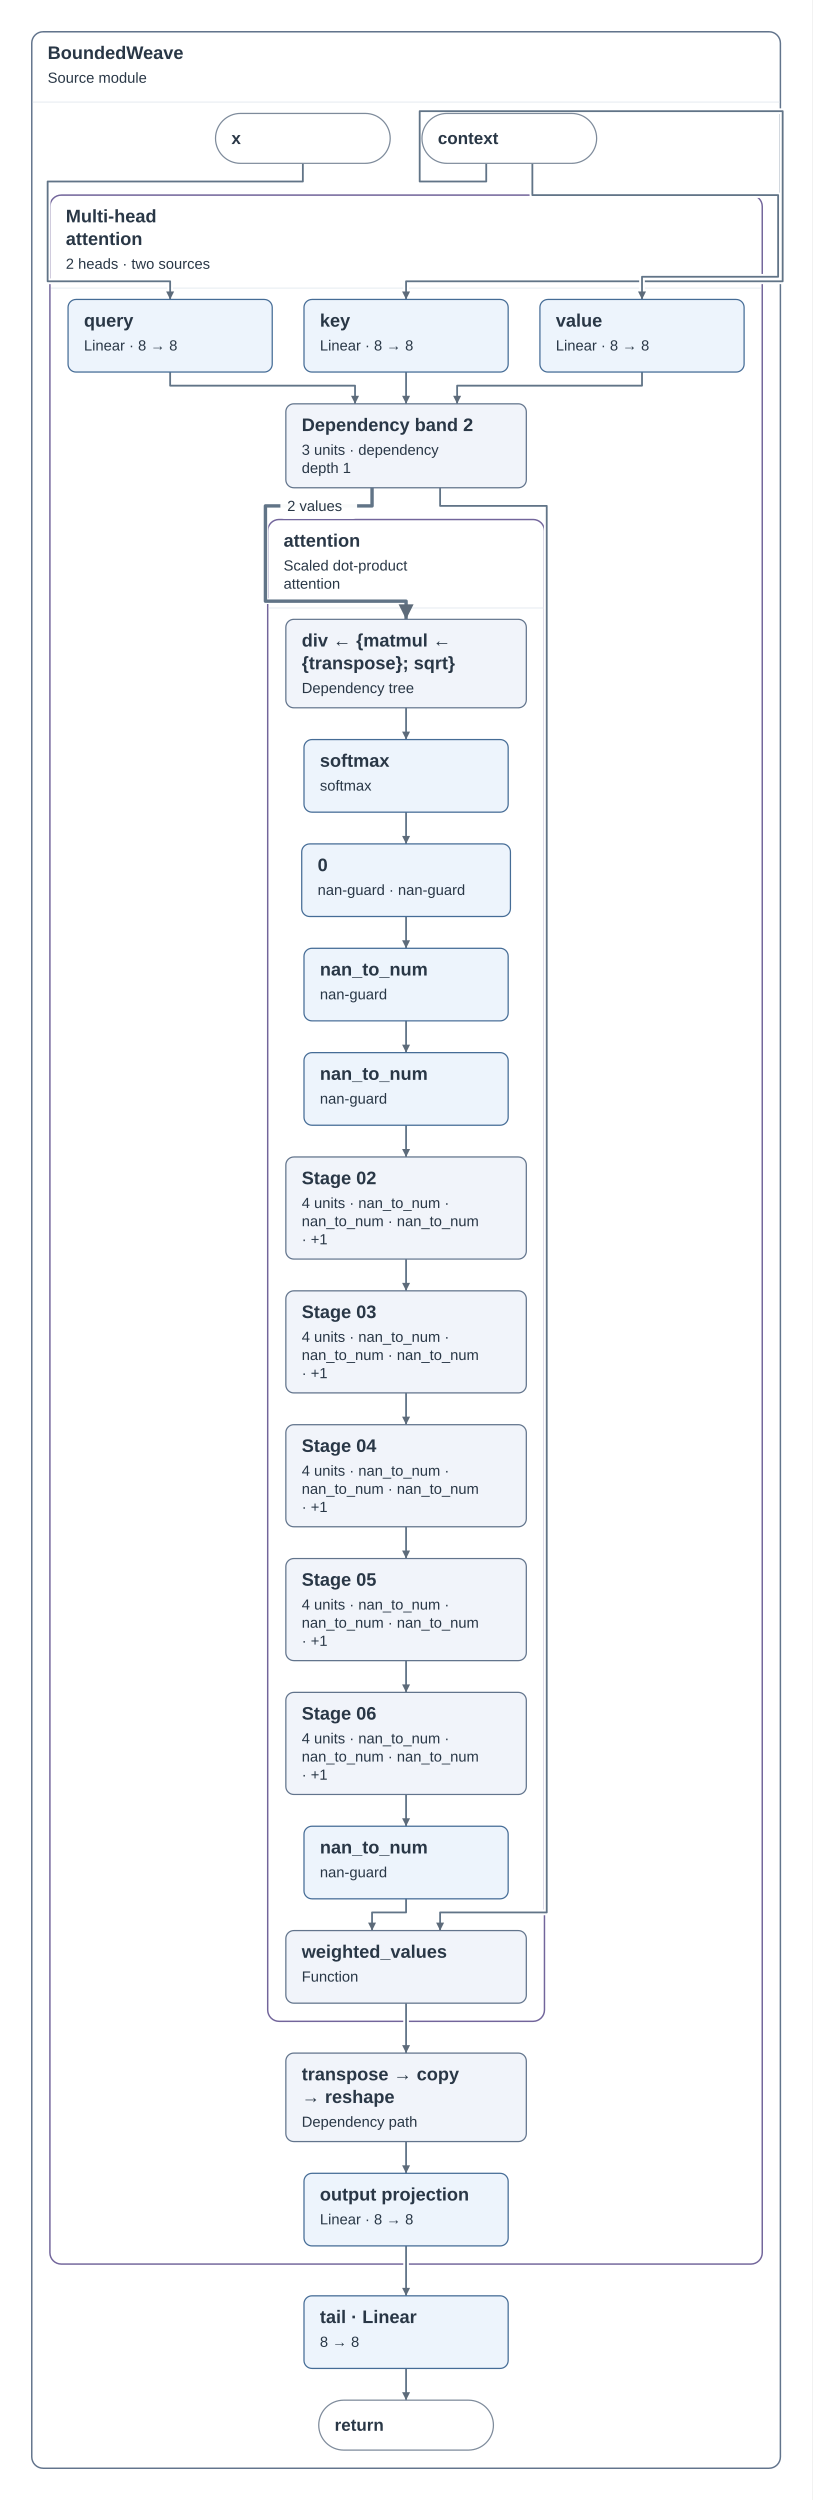
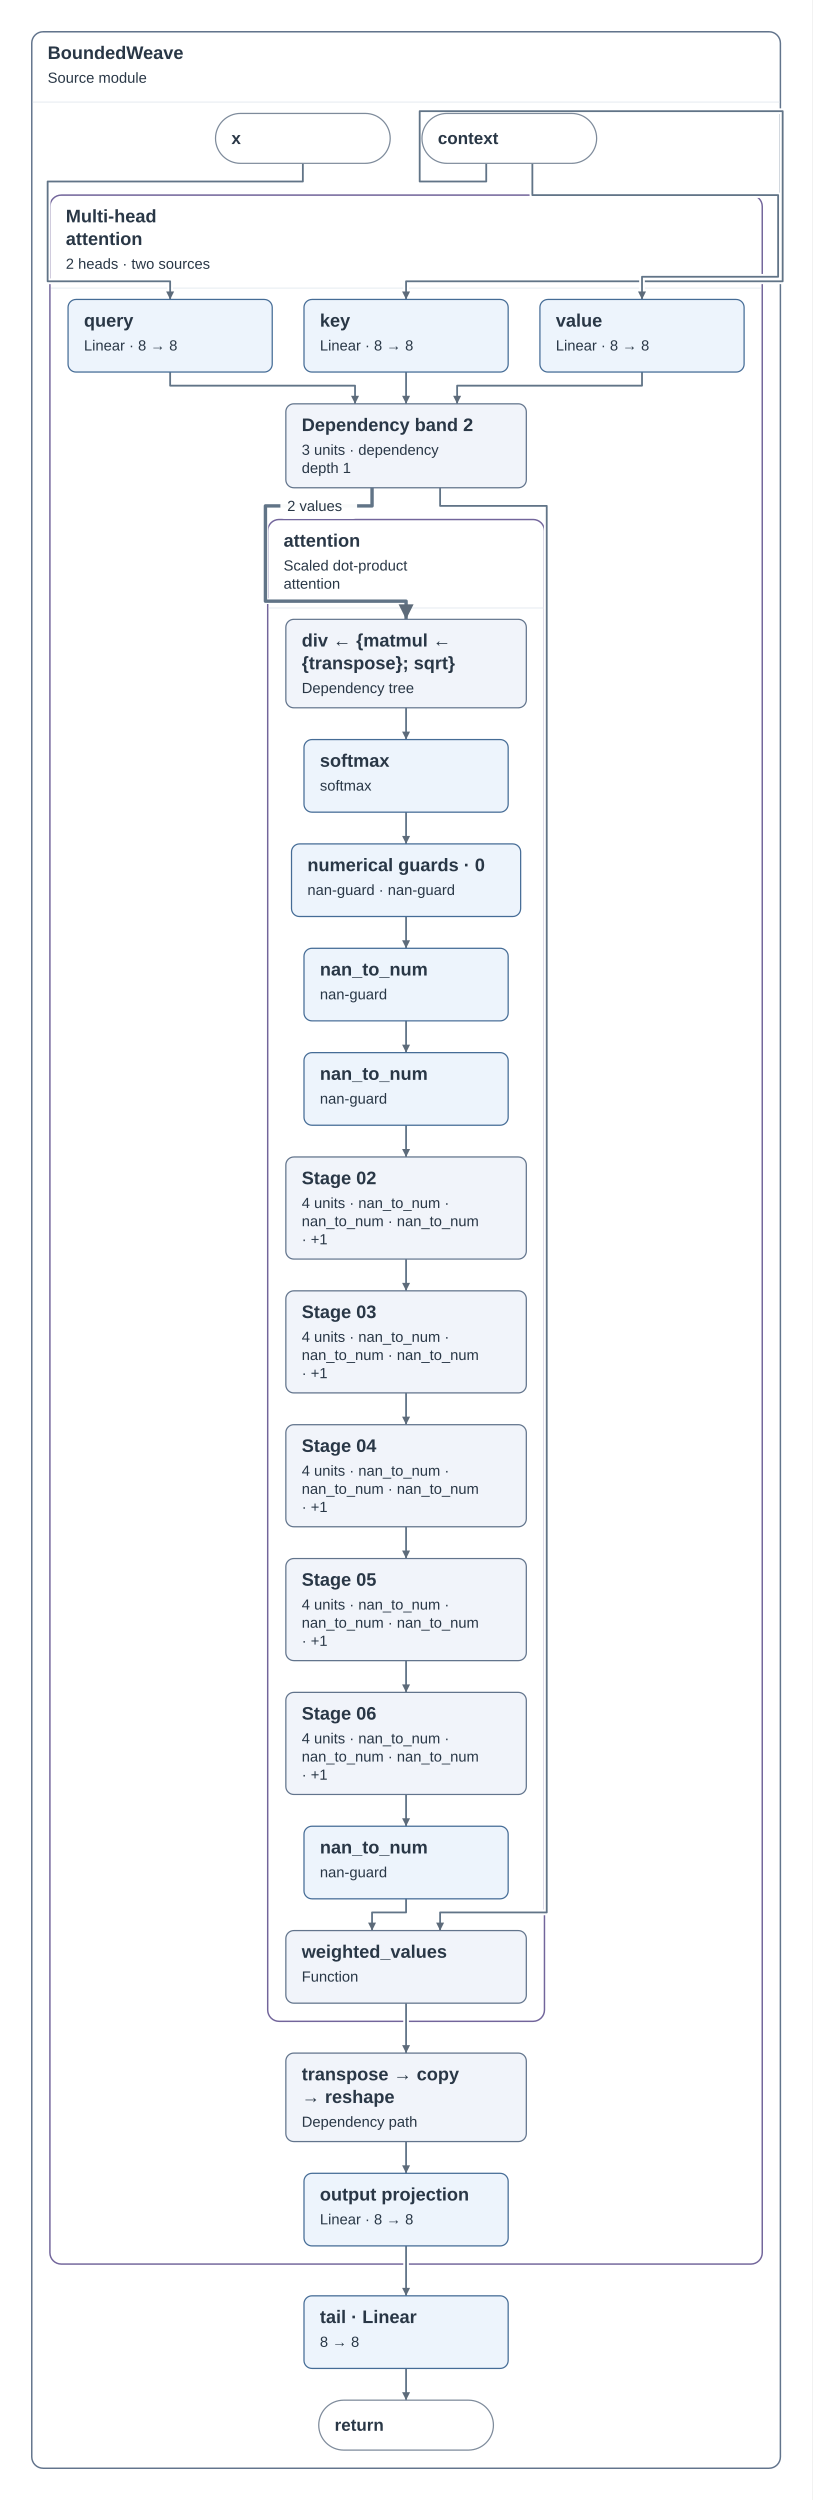
<svg xmlns="http://www.w3.org/2000/svg" class="publication" width="716px" height="2204px" viewBox="4 2 716 2204" role="img" aria-label="BoundedWeave">
  <style>.publication text{font-family:Arial,'Noto Sans SC',sans-serif;fill:#293746} .paper-edge{fill:none;stroke-width:1.6;stroke-linecap:round;stroke-linejoin:round;opacity:1;stroke-dasharray:none}.paper-edge-halo{fill:none;stroke:white;stroke-width:5;stroke-linejoin:round;pointer-events:none}.paper-edge.control{stroke-dasharray:5 4}.paper-port-label{font-size:13px;font-weight:500;fill:#526170}.paper-title{font-weight:600}.paper-caption{fill:#66717f;font-size:13px}</style>
  <defs>
    <marker id="paper-arrow" viewBox="0 0 10 10" refX="9" refY="5" markerWidth="5.5" markerHeight="5.5" orient="auto">
      <path d="M1 1 L9 5 L1 9Z" fill="#5d6b7a" stroke="none" />
    </marker>
  </defs>
  <rect x="4" y="2" width="716" height="2204" fill="#fff" />
  <g id="frames">
    <g class="node" data-node-id="model/81:4:composite:1" data-id="model/81:4:composite:1" transform="translate(32,30)">
      <rect width="660" height="2148" rx="10" fill="#ffffff" stroke="#62748c" stroke-width="1.3" />
      <path d="M1 62 H659" stroke="#e8edf2" fill="none" />
      <text x="14" y="24" font-size="16" class="paper-title">
        <tspan x="14" dy="0">BoundedWeave</tspan>
      </text>
      <text x="14" y="45" class="paper-caption">
        <tspan x="14" dy="0">Source module</tspan>
      </text>
    </g>
    <g class="node" data-node-id="model/81:4:composite:1/68:4:composite:1" data-id="model/81:4:composite:1/68:4:composite:1" transform="translate(48,174)">
      <rect width="628" height="1824" rx="10" fill="#ffffff" stroke="#72659b" stroke-width="1.3" />
      <path d="M1 82 H627" stroke="#e8edf2" fill="none" />
      <text x="14" y="24" font-size="16" class="paper-title">
        <tspan x="14" dy="0">Multi-head</tspan>
        <tspan x="14" dy="20">attention</tspan>
      </text>
      <text x="14" y="65" class="paper-caption">
        <tspan x="14" dy="0">2 heads · two sources</tspan>
      </text>
    </g>
    <g class="node" data-node-id="model/81:4:composite:1/68:4:composite:1/44:0:composite:1" data-id="model/81:4:composite:1/68:4:composite:1/44:0:composite:1" transform="translate(240,460)">
      <rect width="244" height="1324" rx="10" fill="#ffffff" stroke="#72659b" stroke-width="1.3" />
      <path d="M1 78 H243" stroke="#e8edf2" fill="none" />
      <text x="14" y="24" font-size="16" class="paper-title">
        <tspan x="14" dy="0">attention</tspan>
      </text>
      <text x="14" y="45" class="paper-caption">
        <tspan x="14" dy="0">Scaled dot-product</tspan>
        <tspan x="14" dy="16">attention</tspan>
      </text>
    </g>
  </g>
  <g id="edges">
    <path class="paper-edge-halo" d="M271,146 L271,162 L46,162 L46,250 L154,250 L154,266" />
    <path class="edge paper-edge " data-edge-id="e00004" data-route-valid="true" data-canonical-source="model/81:4:composite:1/68:4:composite:1/68:22:interface:1" data-canonical-target="model/81:4:composite:1/68:4:composite:1/69:24:compute:1" data-source-port="out" data-target-port="arg:0" data-semantic-bindings="[{&quot;constraint&quot;:&quot;constraint:relation:linear-transform:model/81:4:composite:1/68:4:composite:1/69:24:compute:1&quot;,&quot;edge&quot;:&quot;e00004&quot;,&quot;role&quot;:&quot;input&quot;}]" d="M271,146 L271,162 L46,162 L46,250 L154,250 L154,266" stroke="#617487" marker-end="url(#paper-arrow)" />
    <path class="paper-edge-halo" d="M154,330 L154,342 L317,342 L317,358" />
    <path class="edge paper-edge " data-edge-id="e00005" data-route-valid="true" data-canonical-source="model/81:4:composite:1/68:4:composite:1/69:24:compute:1" data-canonical-target="model/81:4:composite:1/68:4:composite:1/60:4:composite:1/60:21:interface:1" data-source-port="out" data-target-port="x" data-semantic-bindings="[]" d="M154,330 L154,342 L317,342 L317,358" stroke="#617487" marker-end="url(#paper-arrow)" />
    <path class="paper-edge-halo" d="M432.667,146 L432.667,162 L374,162 L374,100 L694,100 L694,250 L362,250 L362,266" />
    <path class="edge paper-edge " data-edge-id="e00020" data-route-valid="true" data-canonical-source="model/81:4:composite:1/68:4:composite:1/68:25:interface:1" data-canonical-target="model/81:4:composite:1/68:4:composite:1/70:24:compute:1" data-source-port="out" data-target-port="arg:0" data-semantic-bindings="[{&quot;constraint&quot;:&quot;constraint:relation:linear-transform:model/81:4:composite:1/68:4:composite:1/70:24:compute:1&quot;,&quot;edge&quot;:&quot;e00020&quot;,&quot;role&quot;:&quot;input&quot;},{&quot;constraint&quot;:&quot;constraint:relation:source-uses:model/81:4:composite:1/81:25:interface:1&quot;,&quot;edge&quot;:&quot;e00020&quot;,&quot;role&quot;:&quot;input&quot;}]" d="M432.667,146 L432.667,162 L374,162 L374,100 L694,100 L694,250 L362,250 L362,266" stroke="#617487" marker-end="url(#paper-arrow)" />
    <path class="paper-edge-halo" d="M362,330 L362,358" />
    <path class="edge paper-edge " data-edge-id="e00021" data-route-valid="true" data-canonical-source="model/81:4:composite:1/68:4:composite:1/70:24:compute:1" data-canonical-target="model/81:4:composite:1/68:4:composite:1/60:4:composite:2/60:21:interface:1" data-source-port="out" data-target-port="x" data-semantic-bindings="[]" d="M362,330 L362,358" stroke="#617487" marker-end="url(#paper-arrow)" />
    <path class="paper-edge-halo" d="M473.333,146 L473.333,174 L690,174 L690,246 L570,246 L570,266" />
    <path class="edge paper-edge " data-edge-id="e00036" data-route-valid="true" data-canonical-source="model/81:4:composite:1/68:4:composite:1/68:34:interface:1" data-canonical-target="model/81:4:composite:1/68:4:composite:1/71:24:compute:1" data-source-port="out" data-target-port="arg:0" data-semantic-bindings="[{&quot;constraint&quot;:&quot;constraint:relation:linear-transform:model/81:4:composite:1/68:4:composite:1/71:24:compute:1&quot;,&quot;edge&quot;:&quot;e00036&quot;,&quot;role&quot;:&quot;input&quot;},{&quot;constraint&quot;:&quot;constraint:relation:source-uses:model/81:4:composite:1/81:25:interface:1&quot;,&quot;edge&quot;:&quot;e00036&quot;,&quot;role&quot;:&quot;input&quot;}]" d="M473.333,146 L473.333,174 L690,174 L690,246 L570,246 L570,266" stroke="#617487" marker-end="url(#paper-arrow)" />
    <path class="paper-edge-halo" d="M570,330 L570,342 L407,342 L407,358" />
    <path class="edge paper-edge " data-edge-id="e00037" data-route-valid="true" data-canonical-source="model/81:4:composite:1/68:4:composite:1/71:24:compute:1" data-canonical-target="model/81:4:composite:1/68:4:composite:1/60:4:composite:3/60:21:interface:1" data-source-port="out" data-target-port="x" data-semantic-bindings="[]" d="M570,330 L570,342 L407,342 L407,358" stroke="#617487" marker-end="url(#paper-arrow)" />
    <path class="paper-edge-halo" d="M332,432 L332,448 L238,448 L238,532 L362,532 L362,548" />
    <path class="edge paper-edge " data-edge-id="paper:wire:157f2e1e" data-route-valid="true" data-bundle-members="[&quot;e00054&quot;,&quot;e00055&quot;]" data-bundle-endpoints="[{&quot;id&quot;:&quot;e00054&quot;,&quot;source&quot;:&quot;model/81:4:composite:1/68:4:composite:1/44:0:composite:1/44:19:interface:1&quot;,&quot;target&quot;:&quot;model/81:4:composite:1/68:4:composite:1/44:0:composite:1/7:0:composite:1/7:16:interface:1&quot;},{&quot;id&quot;:&quot;e00055&quot;,&quot;source&quot;:&quot;model/81:4:composite:1/68:4:composite:1/44:0:composite:1/44:22:interface:1&quot;,&quot;target&quot;:&quot;model/81:4:composite:1/68:4:composite:1/44:0:composite:1/7:0:composite:1/7:19:interface:1&quot;}]" style="stroke-width:3" data-source-port="bundle" data-target-port="bundle" data-semantic-bindings="[]" d="M332,432 L332,448 L238,448 L238,532 L362,532 L362,548" stroke="#617487" marker-end="url(#paper-arrow)" />
    <path class="paper-edge-halo" d="M362,626 L362,654" />
    <path class="edge paper-edge " data-edge-id="e00066" data-route-valid="true" data-canonical-source="model/81:4:composite:1/68:4:composite:1/44:0:composite:1/11:0:composite:1/11:22:interface:1" data-canonical-target="model/81:4:composite:1/68:4:composite:1/44:0:composite:1/11:0:composite:1/12:14:compute:1" data-source-port="out" data-target-port="arg:0" data-semantic-bindings="[{&quot;constraint&quot;:&quot;constraint:relation:axis-normalization:model/81:4:composite:1/68:4:composite:1/44:0:composite:1/11:0:composite:1/12:14:compute:1&quot;,&quot;edge&quot;:&quot;e00066&quot;,&quot;role&quot;:&quot;input&quot;}]" d="M362,626 L362,654" stroke="#617487" marker-end="url(#paper-arrow)" />
    <path class="paper-edge-halo" d="M362,718 L362,746" />
    <path class="edge paper-edge " data-edge-id="e00068" data-route-valid="true" data-canonical-source="model/81:4:composite:1/68:4:composite:1/44:0:composite:1/11:0:composite:1/12:4:value-alias:1" data-canonical-target="model/81:4:composite:1/68:4:composite:1/44:0:composite:1/11:0:composite:1/13:14:compute:1" data-source-port="out" data-target-port="arg:0" data-semantic-bindings="[]" d="M362,718 L362,746" stroke="#617487" marker-end="url(#paper-arrow)" />
    <path class="paper-edge-halo" d="M362,810 L362,838" />
    <path class="edge paper-edge " data-edge-id="e00070" data-route-valid="true" data-canonical-source="model/81:4:composite:1/68:4:composite:1/44:0:composite:1/11:0:composite:1/13:4:value-alias:1" data-canonical-target="model/81:4:composite:1/68:4:composite:1/44:0:composite:1/11:0:composite:1/14:14:compute:1" data-source-port="out" data-target-port="arg:0" data-semantic-bindings="[]" d="M362,810 L362,838" stroke="#617487" marker-end="url(#paper-arrow)" />
    <path class="paper-edge-halo" d="M362,902 L362,930" />
    <path class="edge paper-edge " data-edge-id="e00072" data-route-valid="true" data-canonical-source="model/81:4:composite:1/68:4:composite:1/44:0:composite:1/11:0:composite:1/14:4:value-alias:1" data-canonical-target="model/81:4:composite:1/68:4:composite:1/44:0:composite:1/11:0:composite:1/15:14:compute:1" data-source-port="out" data-target-port="arg:0" data-semantic-bindings="[]" d="M362,902 L362,930" stroke="#617487" marker-end="url(#paper-arrow)" />
    <path class="paper-edge-halo" d="M362,994 L362,1022" />
    <path class="edge paper-edge " data-edge-id="e00074" data-route-valid="true" data-canonical-source="model/81:4:composite:1/68:4:composite:1/44:0:composite:1/11:0:composite:1/15:4:value-alias:1" data-canonical-target="model/81:4:composite:1/68:4:composite:1/44:0:composite:1/11:0:composite:1/16:14:compute:1" data-source-port="out" data-target-port="arg:0" data-semantic-bindings="[]" d="M362,994 L362,1022" stroke="#617487" marker-end="url(#paper-arrow)" />
    <path class="paper-edge-halo" d="M362,1112 L362,1140" />
    <path class="edge paper-edge " data-edge-id="e00082" data-route-valid="true" data-canonical-source="model/81:4:composite:1/68:4:composite:1/44:0:composite:1/11:0:composite:1/19:4:value-alias:1" data-canonical-target="model/81:4:composite:1/68:4:composite:1/44:0:composite:1/11:0:composite:1/20:14:compute:1" data-source-port="out" data-target-port="arg:0" data-semantic-bindings="[]" d="M362,1112 L362,1140" stroke="#617487" marker-end="url(#paper-arrow)" />
    <path class="paper-edge-halo" d="M362,1230 L362,1258" />
    <path class="edge paper-edge " data-edge-id="e00090" data-route-valid="true" data-canonical-source="model/81:4:composite:1/68:4:composite:1/44:0:composite:1/11:0:composite:1/23:4:value-alias:1" data-canonical-target="model/81:4:composite:1/68:4:composite:1/44:0:composite:1/11:0:composite:1/24:14:compute:1" data-source-port="out" data-target-port="arg:0" data-semantic-bindings="[]" d="M362,1230 L362,1258" stroke="#617487" marker-end="url(#paper-arrow)" />
    <path class="paper-edge-halo" d="M362,1348 L362,1376" />
    <path class="edge paper-edge " data-edge-id="e00098" data-route-valid="true" data-canonical-source="model/81:4:composite:1/68:4:composite:1/44:0:composite:1/11:0:composite:1/27:4:value-alias:1" data-canonical-target="model/81:4:composite:1/68:4:composite:1/44:0:composite:1/11:0:composite:1/28:14:compute:1" data-source-port="out" data-target-port="arg:0" data-semantic-bindings="[]" d="M362,1348 L362,1376" stroke="#617487" marker-end="url(#paper-arrow)" />
    <path class="paper-edge-halo" d="M362,1466 L362,1494" />
    <path class="edge paper-edge " data-edge-id="e00106" data-route-valid="true" data-canonical-source="model/81:4:composite:1/68:4:composite:1/44:0:composite:1/11:0:composite:1/31:4:value-alias:1" data-canonical-target="model/81:4:composite:1/68:4:composite:1/44:0:composite:1/11:0:composite:1/32:14:compute:1" data-source-port="out" data-target-port="arg:0" data-semantic-bindings="[]" d="M362,1466 L362,1494" stroke="#617487" marker-end="url(#paper-arrow)" />
    <path class="paper-edge-halo" d="M362,1584 L362,1612" />
    <path class="edge paper-edge " data-edge-id="e00114" data-route-valid="true" data-canonical-source="model/81:4:composite:1/68:4:composite:1/44:0:composite:1/11:0:composite:1/35:4:value-alias:1" data-canonical-target="model/81:4:composite:1/68:4:composite:1/44:0:composite:1/11:0:composite:1/36:14:compute:1" data-source-port="out" data-target-port="arg:0" data-semantic-bindings="[]" d="M362,1584 L362,1612" stroke="#617487" marker-end="url(#paper-arrow)" />
    <path class="paper-edge-halo" d="M362,1676 L362,1688 L332,1688 L332,1704" />
    <path class="edge paper-edge " data-edge-id="e00118" data-route-valid="true" data-canonical-source="model/81:4:composite:1/68:4:composite:1/44:0:composite:1/46:4:value-alias:1" data-canonical-target="model/81:4:composite:1/68:4:composite:1/44:0:composite:1/40:0:composite:1/40:20:interface:1" data-source-port="out" data-target-port="weights" data-semantic-bindings="[]" d="M362,1676 L362,1688 L332,1688 L332,1704" stroke="#617487" marker-end="url(#paper-arrow)" />
    <path class="paper-edge-halo" d="M392,432 L392,448 L486,448 L486,1688 L392,1688 L392,1704" />
    <path class="edge paper-edge " data-edge-id="e00119" data-route-valid="true" data-canonical-source="model/81:4:composite:1/68:4:composite:1/44:0:composite:1/44:25:interface:1" data-canonical-target="model/81:4:composite:1/68:4:composite:1/44:0:composite:1/40:0:composite:1/40:29:interface:1" data-source-port="out" data-target-port="values" data-semantic-bindings="[]" d="M392,432 L392,448 L486,448 L486,1688 L392,1688 L392,1704" stroke="#617487" marker-end="url(#paper-arrow)" />
    <path class="paper-edge-halo" d="M362,1768 L362,1812" />
    <path class="edge paper-edge " data-edge-id="e00124" data-route-valid="true" data-canonical-source="model/81:4:composite:1/68:4:composite:1/44:0:composite:1/47:4:interface:1" data-canonical-target="model/81:4:composite:1/68:4:composite:1/64:4:composite:1/64:22:interface:1" data-source-port="out" data-target-port="x" data-semantic-bindings="[]" d="M362,1768 L362,1812" stroke="#617487" marker-end="url(#paper-arrow)" />
    <path class="paper-edge-halo" d="M362,1890 L362,1918" />
    <path class="edge paper-edge " data-edge-id="e00140" data-route-valid="true" data-canonical-source="model/81:4:composite:1/68:4:composite:1/64:4:composite:1/66:8:interface:1" data-canonical-target="model/81:4:composite:1/68:4:composite:1/72:15:compute:1" data-source-port="out" data-target-port="arg:0" data-semantic-bindings="[{&quot;constraint&quot;:&quot;constraint:relation:linear-transform:model/81:4:composite:1/68:4:composite:1/72:15:compute:1&quot;,&quot;edge&quot;:&quot;e00140&quot;,&quot;role&quot;:&quot;input&quot;}]" d="M362,1890 L362,1918" stroke="#617487" marker-end="url(#paper-arrow)" />
    <path class="paper-edge-halo" d="M362,1982 L362,2026" />
    <path class="edge paper-edge " data-edge-id="e00143" data-route-valid="true" data-canonical-source="model/81:4:composite:1/68:4:composite:1/72:8:interface:1" data-canonical-target="model/81:4:composite:1/82:15:compute:1" data-source-port="out" data-target-port="arg:0" data-semantic-bindings="[{&quot;constraint&quot;:&quot;constraint:relation:linear-transform:model/81:4:composite:1/82:15:compute:1&quot;,&quot;edge&quot;:&quot;e00143&quot;,&quot;role&quot;:&quot;input&quot;}]" d="M362,1982 L362,2026" stroke="#617487" marker-end="url(#paper-arrow)" />
    <path class="paper-edge-halo" d="M362,2090 L362,2118" />
    <path class="edge paper-edge " data-edge-id="e00144" data-route-valid="true" data-canonical-source="model/81:4:composite:1/82:15:compute:1" data-canonical-target="model/81:4:composite:1/82:8:interface:1" data-source-port="out" data-target-port="in" data-semantic-bindings="[]" d="M362,2090 L362,2118" stroke="#617487" marker-end="url(#paper-arrow)" />
  </g>
  <g id="nodes">
    <g class="node" data-node-id="model/81:4:composite:1/81:22:interface:1" data-id="model/81:4:composite:1/81:22:interface:1" transform="translate(194,102)">
      <rect width="154" height="44" rx="22" fill="#ffffff" stroke="#7e8b9b" stroke-width="1.1" />
      <text x="14" y="27" font-size="15" class="paper-title">
        <tspan x="14" dy="0">x</tspan>
      </text>
    </g>
    <g class="node" data-node-id="model/81:4:composite:1/81:25:interface:1" data-id="model/81:4:composite:1/81:25:interface:1" transform="translate(376,102)">
      <rect width="154" height="44" rx="22" fill="#ffffff" stroke="#7e8b9b" stroke-width="1.1" />
      <text x="14" y="27" font-size="15" class="paper-title">
        <tspan x="14" dy="0">context</tspan>
      </text>
    </g>
    <g class="node" data-node-id="model/81:4:composite:1/82:15:compute:1" data-id="model/81:4:composite:1/82:15:compute:1" transform="translate(272,2026)">
      <rect width="180" height="64" rx="7" fill="#edf4fc" stroke="#456c96" stroke-width="1.1" />
      <text x="14" y="24" font-size="16" class="paper-title">
        <tspan x="14" dy="0">tail · Linear</tspan>
      </text>
      <text x="14" y="45" class="paper-caption">
        <tspan x="14" dy="0">8 → 8</tspan>
      </text>
    </g>
    <g class="node" data-node-id="model/81:4:composite:1/82:8:interface:1" data-id="model/81:4:composite:1/82:8:interface:1" transform="translate(285,2118)">
      <rect width="154" height="44" rx="22" fill="#ffffff" stroke="#7e8b9b" stroke-width="1.1" />
      <text x="14" y="27" font-size="15" class="paper-title">
        <tspan x="14" dy="0">return</tspan>
      </text>
    </g>
    <g class="node" data-node-id="model/81:4:composite:1/68:4:composite:1/69:24:compute:1" data-id="model/81:4:composite:1/68:4:composite:1/69:24:compute:1" transform="translate(64,266)">
      <rect width="180" height="64" rx="7" fill="#edf4fc" stroke="#456c96" stroke-width="1.1" />
      <text x="14" y="24" font-size="16" class="paper-title">
        <tspan x="14" dy="0">query</tspan>
      </text>
      <text x="14" y="45" class="paper-caption">
        <tspan x="14" dy="0">Linear · 8 → 8</tspan>
      </text>
    </g>
    <g class="node" data-node-id="model/81:4:composite:1/68:4:composite:1/70:24:compute:1" data-id="model/81:4:composite:1/68:4:composite:1/70:24:compute:1" transform="translate(272,266)">
      <rect width="180" height="64" rx="7" fill="#edf4fc" stroke="#456c96" stroke-width="1.1" />
      <text x="14" y="24" font-size="16" class="paper-title">
        <tspan x="14" dy="0">key</tspan>
      </text>
      <text x="14" y="45" class="paper-caption">
        <tspan x="14" dy="0">Linear · 8 → 8</tspan>
      </text>
    </g>
    <g class="node" data-node-id="model/81:4:composite:1/68:4:composite:1/71:24:compute:1" data-id="model/81:4:composite:1/68:4:composite:1/71:24:compute:1" transform="translate(480,266)">
      <rect width="180" height="64" rx="7" fill="#edf4fc" stroke="#456c96" stroke-width="1.1" />
      <text x="14" y="24" font-size="16" class="paper-title">
        <tspan x="14" dy="0">value</tspan>
      </text>
      <text x="14" y="45" class="paper-caption">
        <tspan x="14" dy="0">Linear · 8 → 8</tspan>
      </text>
    </g>
    <g class="node" data-node-id="model/81:4:composite:1/68:4:composite:1/64:4:composite:1" data-id="model/81:4:composite:1/68:4:composite:1/64:4:composite:1" transform="translate(256,1812)">
      <rect width="212" height="78" rx="7" fill="#f1f4fa" stroke="#62748c" stroke-width="1.1" />
      <text x="14" y="24" font-size="16" class="paper-title">
        <tspan x="14" dy="0">transpose → copy</tspan>
        <tspan x="14" dy="20">→ reshape</tspan>
      </text>
      <text x="14" y="65" class="paper-caption">
        <tspan x="14" dy="0">Dependency path</tspan>
      </text>
    </g>
    <g class="node" data-node-id="model/81:4:composite:1/68:4:composite:1/72:15:compute:1" data-id="model/81:4:composite:1/68:4:composite:1/72:15:compute:1" transform="translate(272,1918)">
      <rect width="180" height="64" rx="7" fill="#edf4fc" stroke="#456c96" stroke-width="1.1" />
      <text x="14" y="24" font-size="16" class="paper-title">
        <tspan x="14" dy="0">output projection</tspan>
      </text>
      <text x="14" y="45" class="paper-caption">
        <tspan x="14" dy="0">Linear · 8 → 8</tspan>
      </text>
    </g>
    <g class="node" data-node-id="paper:dependency-band:2e49a013" data-id="paper:dependency-band:2e49a013" transform="translate(256,358)">
      <rect width="212" height="74" rx="7" fill="#f1f4fa" stroke="#62748c" stroke-width="1.1" />
      <text x="14" y="24" font-size="16" class="paper-title">
        <tspan x="14" dy="0">Dependency band 2</tspan>
      </text>
      <text x="14" y="45" class="paper-caption">
        <tspan x="14" dy="0">3 units · dependency</tspan>
        <tspan x="14" dy="16">depth 1</tspan>
      </text>
    </g>
    <g class="node" data-node-id="model/81:4:composite:1/68:4:composite:1/44:0:composite:1/7:0:composite:1" data-id="model/81:4:composite:1/68:4:composite:1/44:0:composite:1/7:0:composite:1" transform="translate(256,548)">
      <rect width="212" height="78" rx="7" fill="#f1f4fa" stroke="#62748c" stroke-width="1.1" />
      <text x="14" y="24" font-size="16" class="paper-title">
        <tspan x="14" dy="0">div ← {matmul ←</tspan>
        <tspan x="14" dy="20">{transpose}; sqrt}</tspan>
      </text>
      <text x="14" y="65" class="paper-caption">
        <tspan x="14" dy="0">Dependency tree</tspan>
      </text>
    </g>
    <g class="node" data-node-id="model/81:4:composite:1/68:4:composite:1/44:0:composite:1/11:0:composite:1/12:14:compute:1" data-id="model/81:4:composite:1/68:4:composite:1/44:0:composite:1/11:0:composite:1/12:14:compute:1" transform="translate(272,654)">
      <rect width="180" height="64" rx="7" fill="#edf4fc" stroke="#456c96" stroke-width="1.1" />
      <text x="14" y="24" font-size="16" class="paper-title">
        <tspan x="14" dy="0">softmax</tspan>
      </text>
      <text x="14" y="45" class="paper-caption">
        <tspan x="14" dy="0">softmax</tspan>
      </text>
    </g>
-     <g class="node" data-node-id="model/81:4:composite:1/68:4:composite:1/44:0:composite:1/11:0:composite:1/13:14:compute:1" data-id="model/81:4:composite:1/68:4:composite:1/44:0:composite:1/11:0:composite:1/13:14:compute:1" transform="translate(270,746)">
-       <rect width="184" height="64" rx="7" fill="#edf4fc" stroke="#456c96" stroke-width="1.1" />
-       <text x="14" y="24" font-size="16" class="paper-title">
-         <tspan x="14" dy="0">0</tspan>
+     <g class="node" data-node-id="model/81:4:composite:1/68:4:composite:1/44:0:composite:1/11:0:composite:1/13:14:compute:1" data-id="model/81:4:composite:1/68:4:composite:1/44:0:composite:1/11:0:composite:1/13:14:compute:1" transform="translate(261,746)">
+       <rect width="202" height="64" rx="7" fill="#edf4fc" stroke="#456c96" stroke-width="1.1" />
+       <text x="14" y="24" font-size="16" class="paper-title">
+         <tspan x="14" dy="0">numerical guards · 0</tspan>
      </text>
      <text x="14" y="45" class="paper-caption">
        <tspan x="14" dy="0">nan-guard · nan-guard</tspan>
      </text>
    </g>
    <g class="node" data-node-id="model/81:4:composite:1/68:4:composite:1/44:0:composite:1/11:0:composite:1/14:14:compute:1" data-id="model/81:4:composite:1/68:4:composite:1/44:0:composite:1/11:0:composite:1/14:14:compute:1" transform="translate(272,838)">
      <rect width="180" height="64" rx="7" fill="#edf4fc" stroke="#456c96" stroke-width="1.1" />
      <text x="14" y="24" font-size="16" class="paper-title">
        <tspan x="14" dy="0">nan_to_num</tspan>
      </text>
      <text x="14" y="45" class="paper-caption">
        <tspan x="14" dy="0">nan-guard</tspan>
      </text>
    </g>
    <g class="node" data-node-id="model/81:4:composite:1/68:4:composite:1/44:0:composite:1/11:0:composite:1/15:14:compute:1" data-id="model/81:4:composite:1/68:4:composite:1/44:0:composite:1/11:0:composite:1/15:14:compute:1" transform="translate(272,930)">
      <rect width="180" height="64" rx="7" fill="#edf4fc" stroke="#456c96" stroke-width="1.1" />
      <text x="14" y="24" font-size="16" class="paper-title">
        <tspan x="14" dy="0">nan_to_num</tspan>
      </text>
      <text x="14" y="45" class="paper-caption">
        <tspan x="14" dy="0">nan-guard</tspan>
      </text>
    </g>
    <g class="node" data-node-id="model/81:4:composite:1/68:4:composite:1/44:0:composite:1/11:0:composite:1/36:14:compute:1" data-id="model/81:4:composite:1/68:4:composite:1/44:0:composite:1/11:0:composite:1/36:14:compute:1" transform="translate(272,1612)">
      <rect width="180" height="64" rx="7" fill="#edf4fc" stroke="#456c96" stroke-width="1.1" />
      <text x="14" y="24" font-size="16" class="paper-title">
        <tspan x="14" dy="0">nan_to_num</tspan>
      </text>
      <text x="14" y="45" class="paper-caption">
        <tspan x="14" dy="0">nan-guard</tspan>
      </text>
    </g>
    <g class="node" data-node-id="model/81:4:composite:1/68:4:composite:1/44:0:composite:1/40:0:composite:1" data-id="model/81:4:composite:1/68:4:composite:1/44:0:composite:1/40:0:composite:1" transform="translate(256,1704)">
      <rect width="212" height="64" rx="7" fill="#f1f4fa" stroke="#62748c" stroke-width="1.1" />
      <text x="14" y="24" font-size="16" class="paper-title">
        <tspan x="14" dy="0">weighted_values</tspan>
      </text>
      <text x="14" y="45" class="paper-caption">
        <tspan x="14" dy="0">Function</tspan>
      </text>
    </g>
    <g class="node" data-node-id="paper:region:482ecb3b" data-id="paper:region:482ecb3b" transform="translate(256,1022)">
      <rect width="212" height="90" rx="7" fill="#f1f4fa" stroke="#62748c" stroke-width="1.1" />
      <text x="14" y="24" font-size="16" class="paper-title">
        <tspan x="14" dy="0">Stage 02</tspan>
      </text>
      <text x="14" y="45" class="paper-caption">
        <tspan x="14" dy="0">4 units · nan_to_num ·</tspan>
        <tspan x="14" dy="16">nan_to_num · nan_to_num</tspan>
        <tspan x="14" dy="16">· +1</tspan>
      </text>
    </g>
    <g class="node" data-node-id="paper:region:636aacd7" data-id="paper:region:636aacd7" transform="translate(256,1140)">
      <rect width="212" height="90" rx="7" fill="#f1f4fa" stroke="#62748c" stroke-width="1.1" />
      <text x="14" y="24" font-size="16" class="paper-title">
        <tspan x="14" dy="0">Stage 03</tspan>
      </text>
      <text x="14" y="45" class="paper-caption">
        <tspan x="14" dy="0">4 units · nan_to_num ·</tspan>
        <tspan x="14" dy="16">nan_to_num · nan_to_num</tspan>
        <tspan x="14" dy="16">· +1</tspan>
      </text>
    </g>
    <g class="node" data-node-id="paper:region:c8e69cdf" data-id="paper:region:c8e69cdf" transform="translate(256,1258)">
      <rect width="212" height="90" rx="7" fill="#f1f4fa" stroke="#62748c" stroke-width="1.1" />
      <text x="14" y="24" font-size="16" class="paper-title">
        <tspan x="14" dy="0">Stage 04</tspan>
      </text>
      <text x="14" y="45" class="paper-caption">
        <tspan x="14" dy="0">4 units · nan_to_num ·</tspan>
        <tspan x="14" dy="16">nan_to_num · nan_to_num</tspan>
        <tspan x="14" dy="16">· +1</tspan>
      </text>
    </g>
    <g class="node" data-node-id="paper:region:30c21e47" data-id="paper:region:30c21e47" transform="translate(256,1376)">
      <rect width="212" height="90" rx="7" fill="#f1f4fa" stroke="#62748c" stroke-width="1.1" />
      <text x="14" y="24" font-size="16" class="paper-title">
        <tspan x="14" dy="0">Stage 05</tspan>
      </text>
      <text x="14" y="45" class="paper-caption">
        <tspan x="14" dy="0">4 units · nan_to_num ·</tspan>
        <tspan x="14" dy="16">nan_to_num · nan_to_num</tspan>
        <tspan x="14" dy="16">· +1</tspan>
      </text>
    </g>
    <g class="node" data-node-id="paper:region:3a5a9e8b" data-id="paper:region:3a5a9e8b" transform="translate(256,1494)">
      <rect width="212" height="90" rx="7" fill="#f1f4fa" stroke="#62748c" stroke-width="1.1" />
      <text x="14" y="24" font-size="16" class="paper-title">
        <tspan x="14" dy="0">Stage 06</tspan>
      </text>
      <text x="14" y="45" class="paper-caption">
        <tspan x="14" dy="0">4 units · nan_to_num ·</tspan>
        <tspan x="14" dy="16">nan_to_num · nan_to_num</tspan>
        <tspan x="14" dy="16">· +1</tspan>
      </text>
    </g>
  </g>
  <g id="port-labels">
    <g class="paper-label" data-label-edge="paper:wire:157f2e1e">
      <rect x="251.18" y="436.5" width="67.64" height="23" rx="4" fill="#fff" fill-opacity=".96" />
      <text x="257.18" y="452.5" class="paper-port-label">2 values</text>
    </g>
  </g>
</svg>
